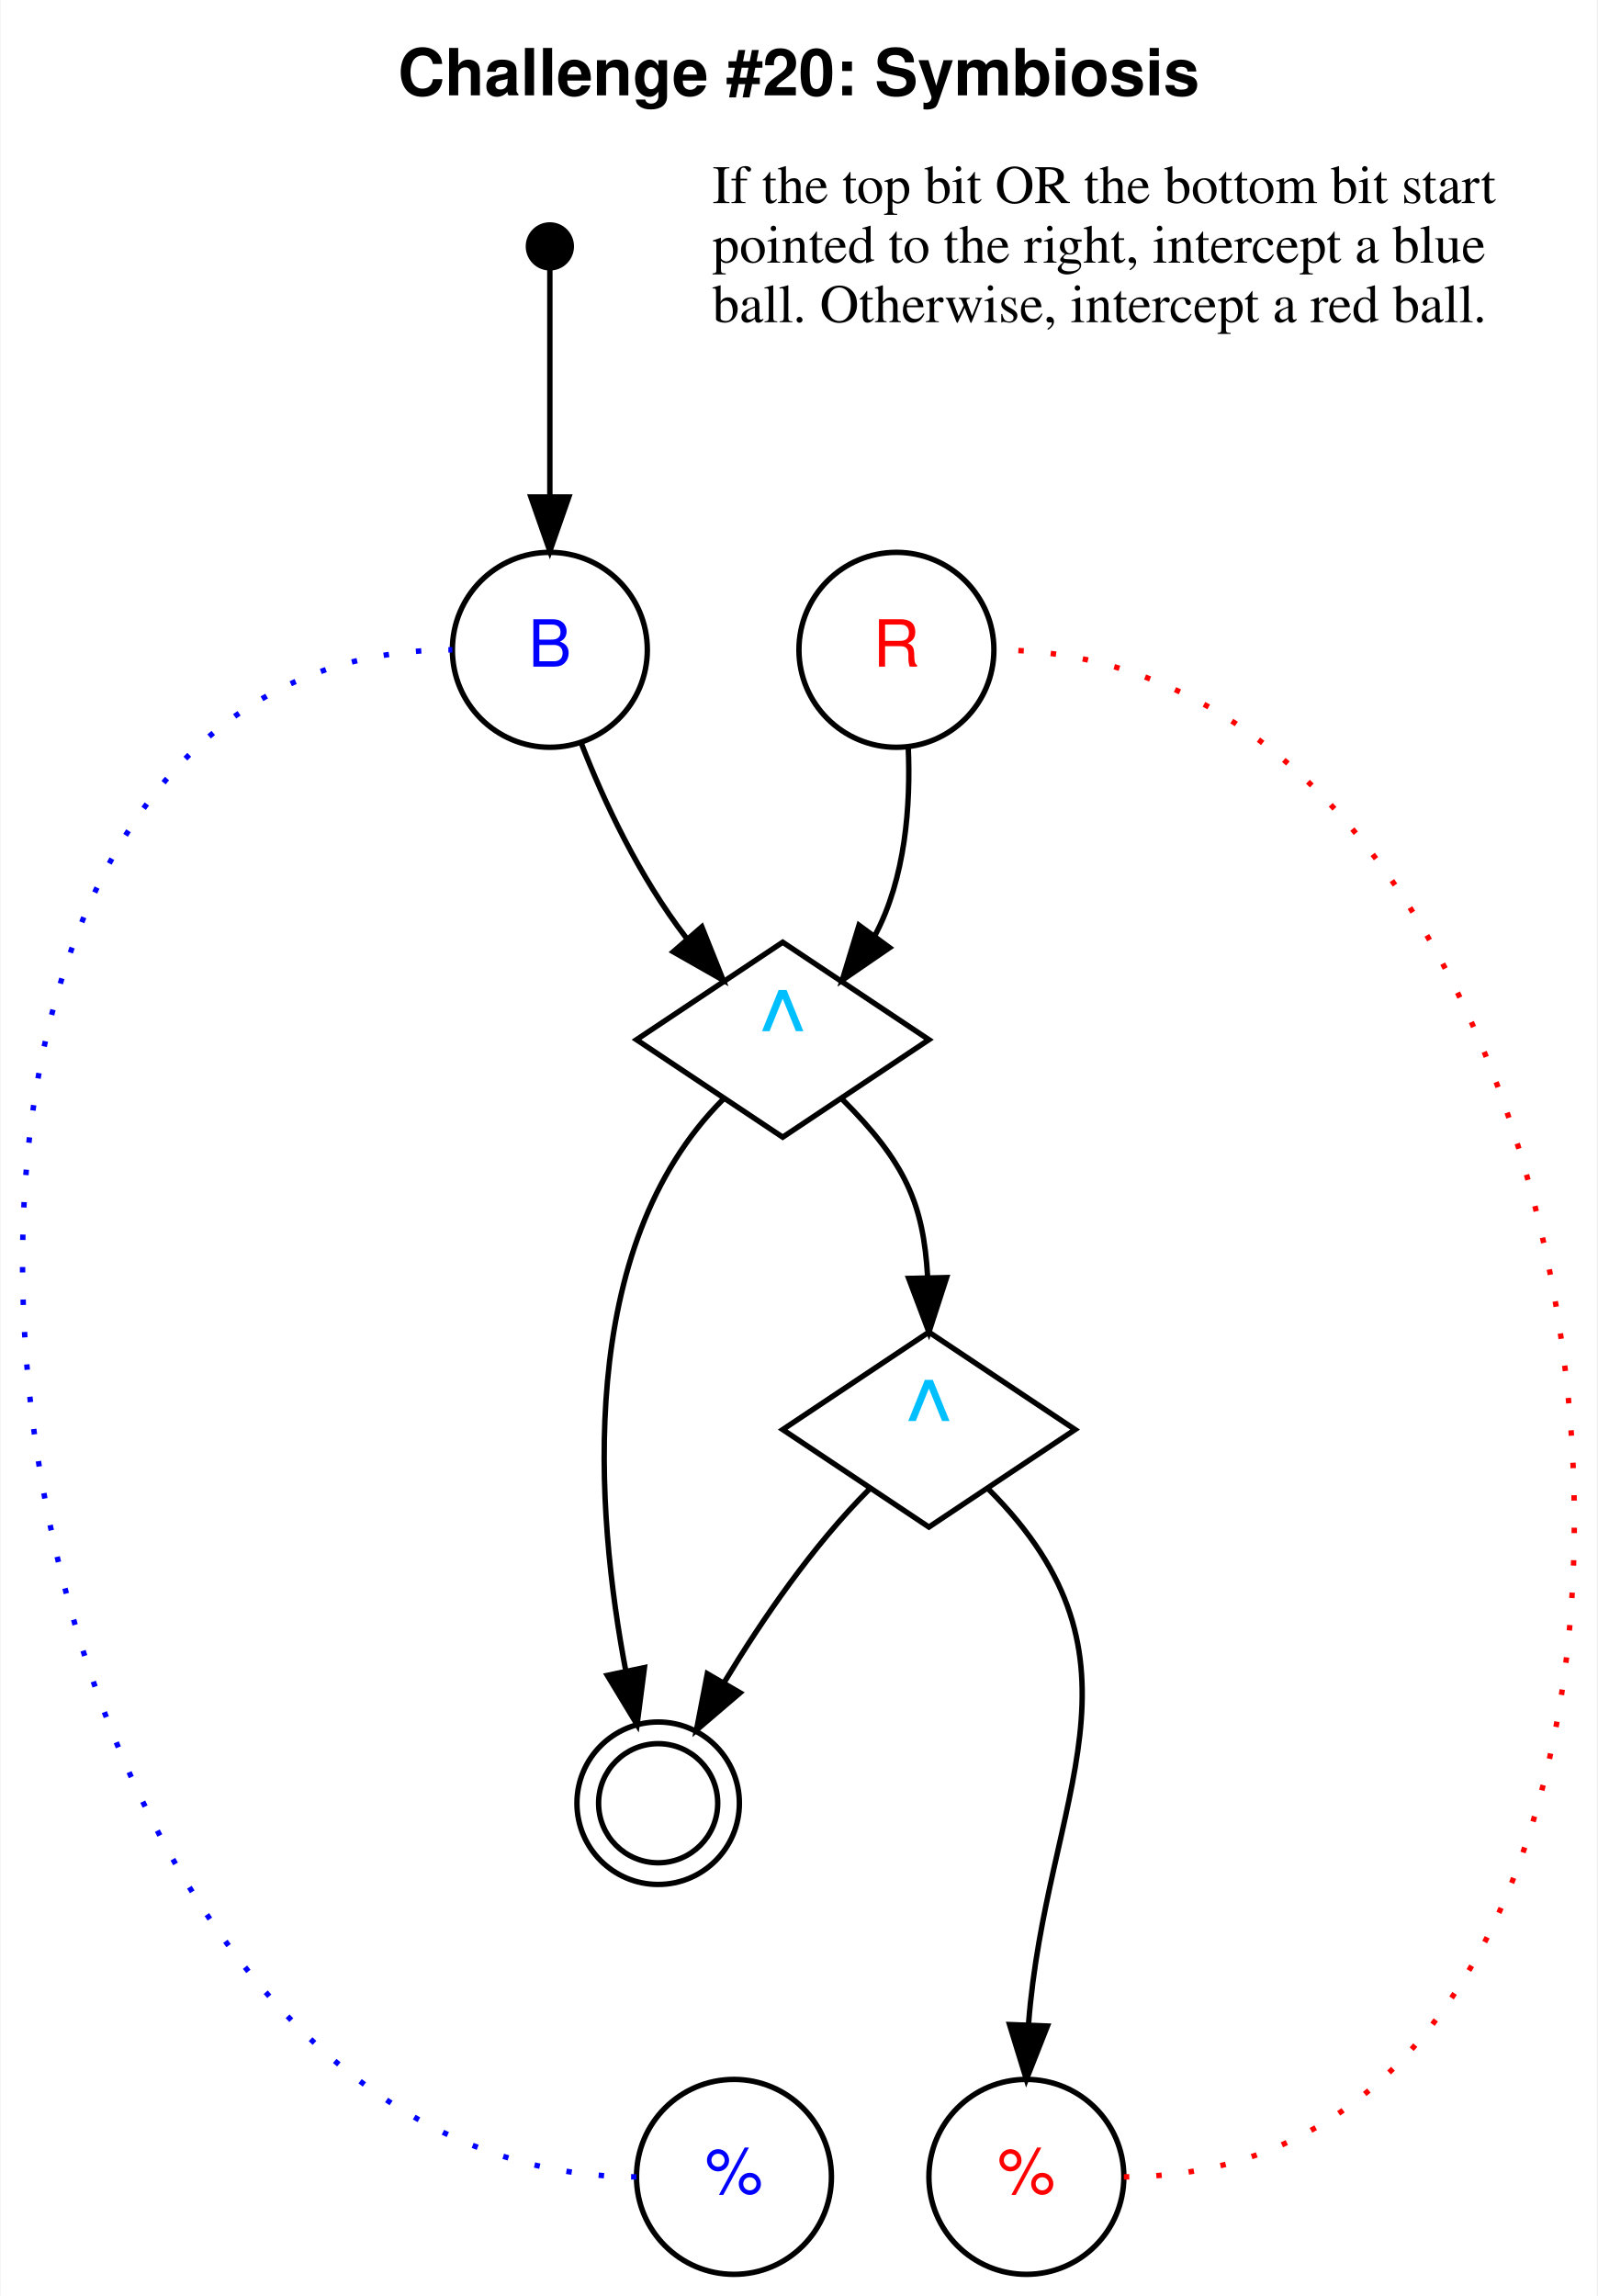
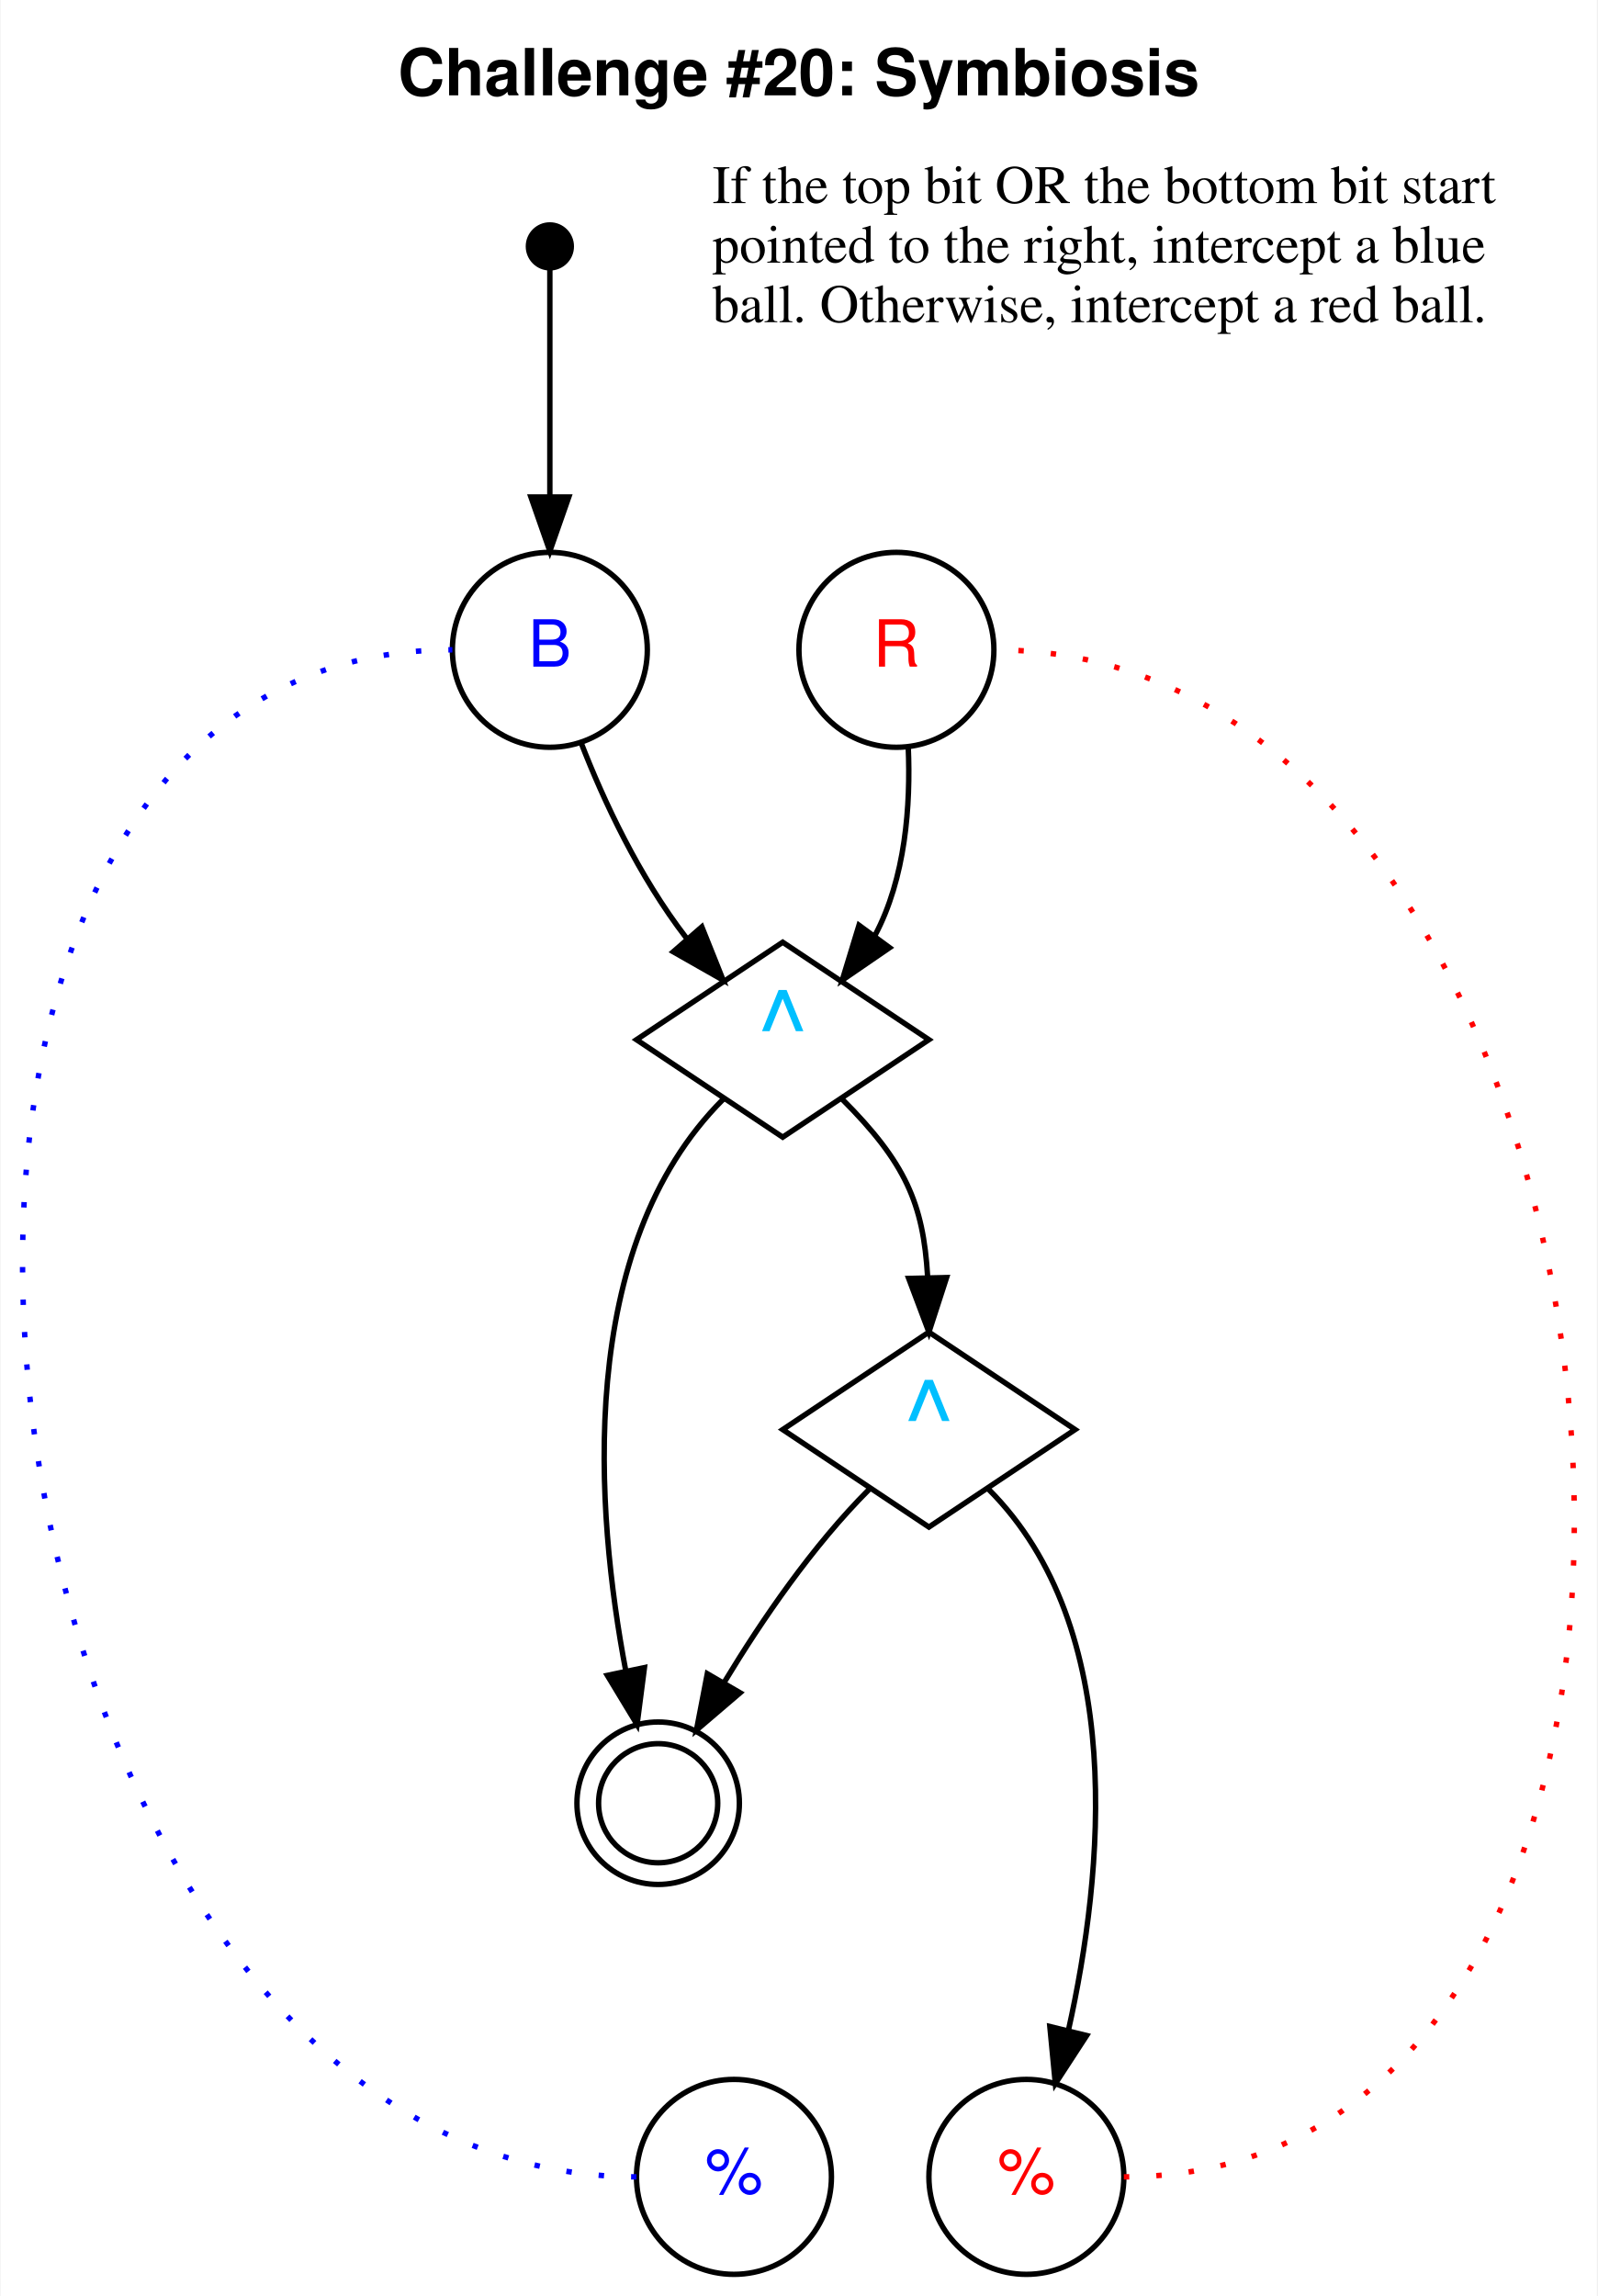
<svg xmlns="http://www.w3.org/2000/svg" width="295pt" height="424pt" viewBox="0.00 0.00 294.78 424.00">
  <g id="graph0" class="graph" transform="scale(1 1) rotate(0) translate(4 420)">
    <polygon fill="#ffffff" stroke="transparent" points="-4,4 -4,-420 290.78,-420 290.78,4 -4,4" />
    <text text-anchor="middle" x="143.39" y="-402.4" font-family="Helvetica,sans-Serif" font-weight="bold" font-size="12.00" fill="#000000">Challenge #20: Symbiosis</text>
    <g id="node1" class="node">
      <ellipse fill="#000000" stroke="#000000" cx="97.432" cy="-374.5" rx="3.96" ry="3.96" />
    </g>
    <g id="node2" class="node">
      <ellipse fill="none" stroke="#000000" cx="97.432" cy="-300" rx="18" ry="18" />
      <text text-anchor="middle" x="97.432" y="-296.9" font-family="Helvetica,sans-Serif" font-size="12.00" fill="#0000ff">B</text>
    </g>
    <g id="edge1" class="edge">
      <path fill="none" stroke="#000000" d="M97.432,-370.495C97.432,-362.561 97.432,-344.232 97.432,-328.253" />
      <polygon fill="#000000" stroke="#000000" points="100.932,-328.225 97.432,-318.225 93.932,-328.225 100.932,-328.225" />
    </g>
    <g id="node7" class="node">
      <polygon fill="none" stroke="#000000" points="140.432,-246 113.432,-228 140.432,-210 167.432,-228 140.432,-246" />
      <text text-anchor="middle" x="140.432" y="-223" font-family="Helvetica,sans-Serif" font-size="20.00" fill="#00bfff">^</text>
    </g>
    <g id="edge2" class="edge">
      <path fill="none" stroke="#000000" d="M103.241,-282.73C107.403,-272.044 113.832,-258.234 122.617,-246.814" />
      <polygon fill="#000000" stroke="#000000" points="125.497,-248.837 129.432,-239 120.221,-244.236 125.497,-248.837" />
    </g>
    <g id="node3" class="node">
      <ellipse fill="none" stroke="#000000" cx="131.432" cy="-18" rx="18" ry="18" />
      <text text-anchor="middle" x="131.432" y="-14.9" font-family="Helvetica,sans-Serif" font-size="12.00" fill="#0000ff">%</text>
    </g>
    <g id="edge9" class="edge">
      <path fill="none" stroke="#0000ff" stroke-dasharray="1,5" d="M113.432,-18C-12.809,-18 -46.809,-300 79.432,-300" />
    </g>
    <g id="node5" class="node">
      <ellipse fill="none" stroke="#000000" cx="185.432" cy="-18" rx="18" ry="18" />
      <text text-anchor="middle" x="185.432" y="-14.9" font-family="Helvetica,sans-Serif" font-size="12.00" fill="#ff0000">%</text>
    </g>
    <g id="node4" class="node">
      <ellipse fill="none" stroke="#000000" cx="161.432" cy="-300" rx="18" ry="18" />
      <text text-anchor="middle" x="161.432" y="-296.9" font-family="Helvetica,sans-Serif" font-size="12.00" fill="#ff0000">R</text>
    </g>
    <g id="edge3" class="edge">
      <path fill="none" stroke="#000000" d="M163.616,-282.028C164.077,-271.351 163.143,-257.857 157.43,-247.181" />
      <polygon fill="#000000" stroke="#000000" points="160.167,-244.995 151.432,-239 154.522,-249.134 160.167,-244.995" />
    </g>
    <g id="edge10" class="edge">
      <path fill="none" stroke="#ff0000" stroke-dasharray="1,5" d="M203.432,-18C329.218,-18 305.218,-300 179.432,-300" />
    </g>
    <g id="node6" class="node">
      <text text-anchor="start" x="127.432" y="-382.5" font-family="Times" font-size="10.00" fill="#000000">If the top bit OR the bottom bit start</text>
      <text text-anchor="start" x="127.432" y="-371.5" font-family="Times" font-size="10.00" fill="#000000">pointed to the right, intercept a blue</text>
      <text text-anchor="start" x="127.432" y="-360.5" font-family="Times" font-size="10.00" fill="#000000">ball. Otherwise, intercept a red ball.</text>
    </g>
    <g id="node8" class="node">
      <polygon fill="none" stroke="#000000" points="167.432,-174 140.432,-156 167.432,-138 194.432,-156 167.432,-174" />
      <text text-anchor="middle" x="167.432" y="-151" font-family="Helvetica,sans-Serif" font-size="20.00" fill="#00bfff">^</text>
    </g>
    <g id="edge5" class="edge">
      <path fill="none" stroke="#000000" d="M151.432,-217C163.147,-205.285 166.388,-197.681 167.191,-184.305" />
      <polygon fill="#000000" stroke="#000000" points="170.697,-184.079 167.432,-174 163.699,-183.915 170.697,-184.079" />
    </g>
    <g id="node9" class="node">
      <ellipse fill="none" stroke="#000000" cx="117.432" cy="-87" rx="11" ry="11" />
      <ellipse fill="none" stroke="#000000" cx="117.432" cy="-87" rx="15" ry="15" />
    </g>
    <g id="edge4" class="edge">
      <path fill="none" stroke="#000000" d="M129.432,-217C102.026,-189.594 105.879,-140.797 111.458,-111.414" />
      <polygon fill="#000000" stroke="#000000" points="114.901,-112.049 113.537,-101.543 108.051,-110.607 114.901,-112.049" />
    </g>
    <g id="edge7" class="edge">
-       <path fill="none" stroke="#000000" d="M178.432,-145C210.277,-113.155 189.059,-88.364 185.826,-46.185" />
-       <polygon fill="#000000" stroke="#000000" points="189.316,-45.857 185.432,-36 182.322,-46.128 189.316,-45.857" />
+       <path fill="none" stroke="#000000" d="M178.432,-145C204.159,-119.273 199.669,-74.054 193.201,-45.091" />
+       <polygon fill="#000000" stroke="#000000" points="196.562,-44.1 190.781,-35.222 189.764,-45.768 196.562,-44.1" />
    </g>
    <g id="edge6" class="edge">
      <path fill="none" stroke="#000000" d="M156.432,-145C145.975,-134.543 136.635,-120.897 129.719,-109.469" />
      <polygon fill="#000000" stroke="#000000" points="132.561,-107.394 124.508,-100.509 126.51,-110.913 132.561,-107.394" />
    </g>
  </g>
</svg>
